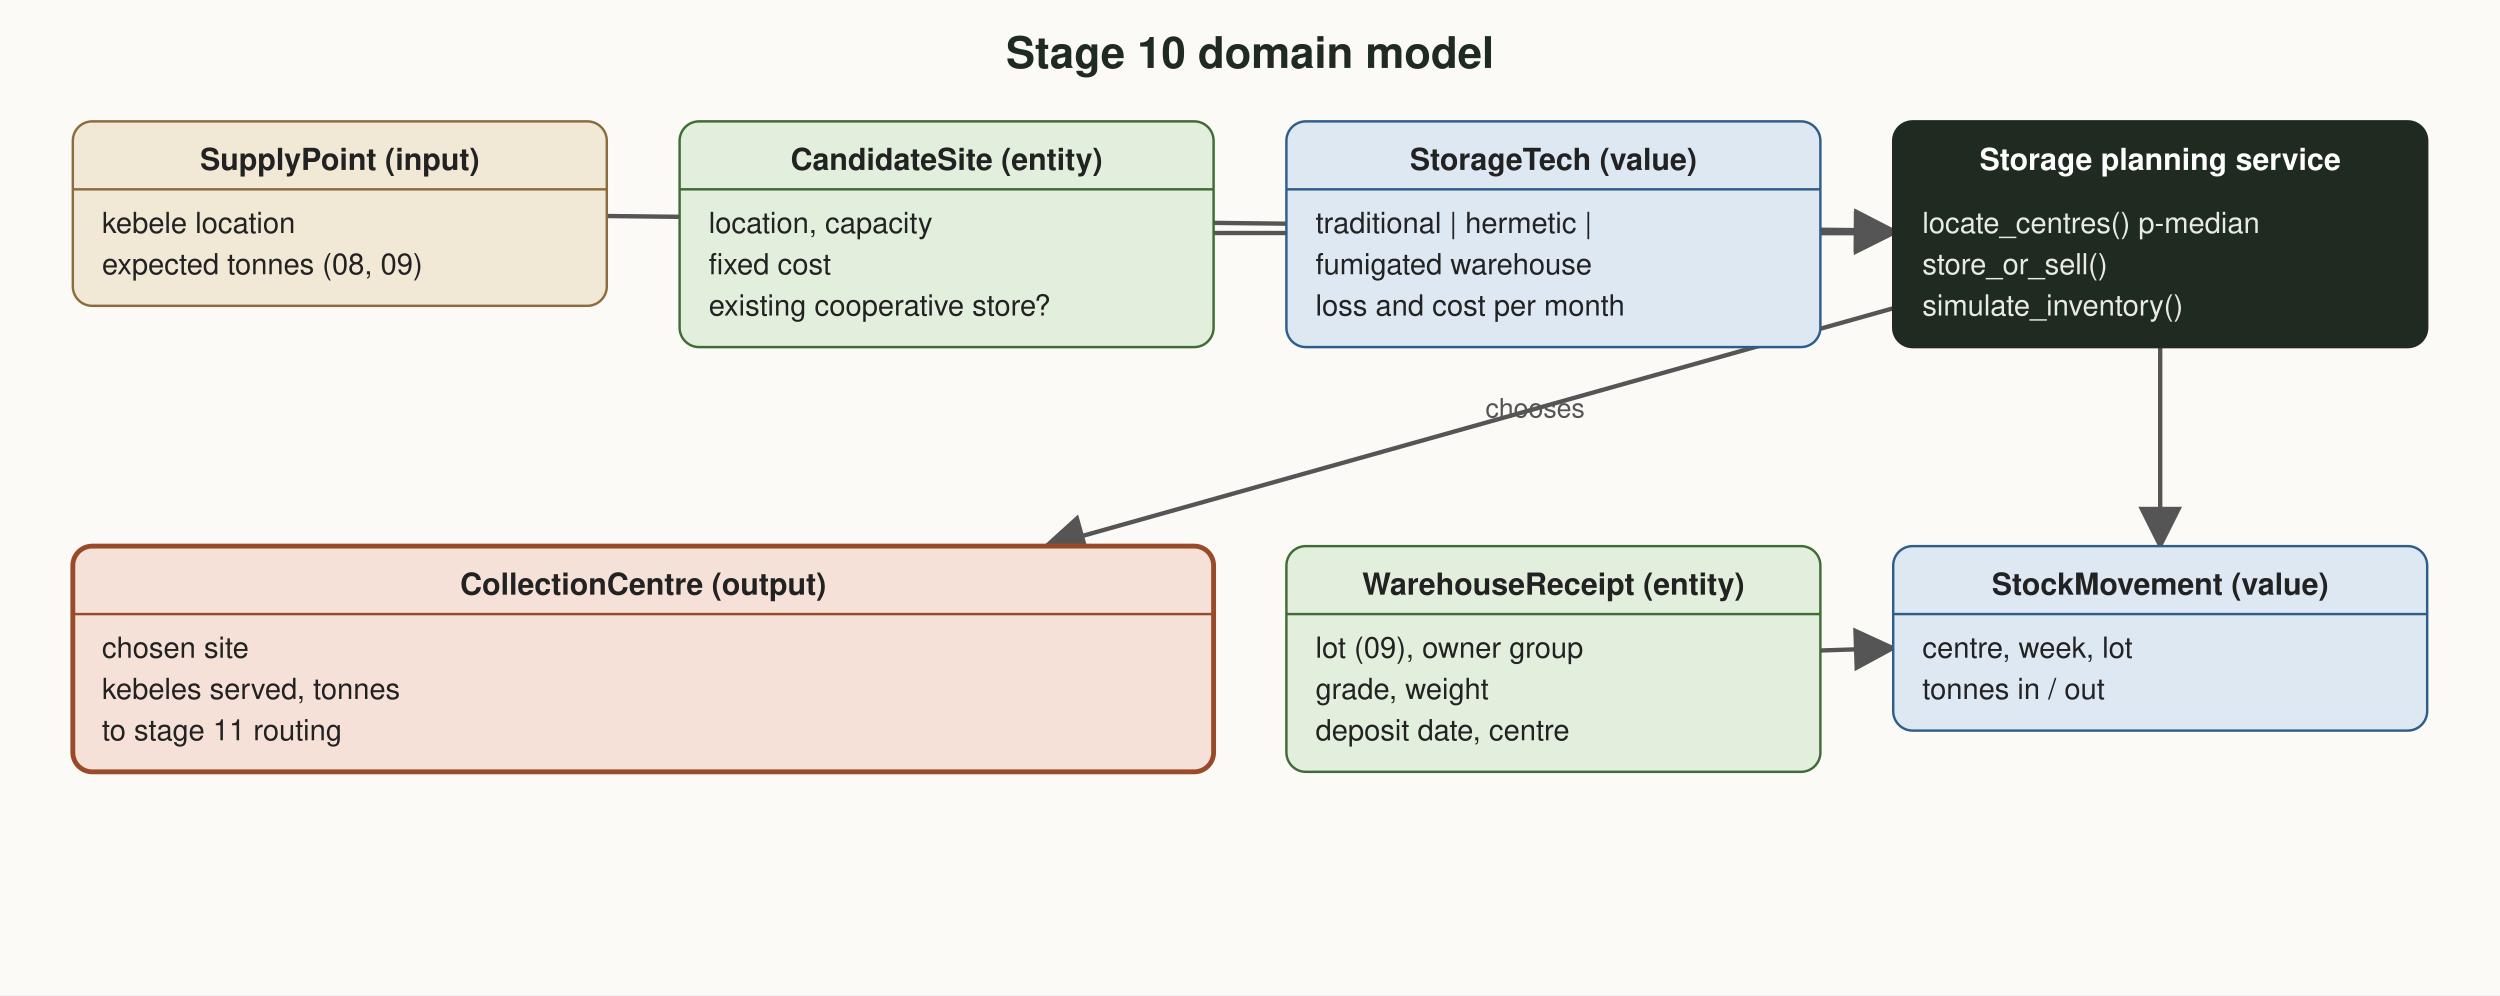
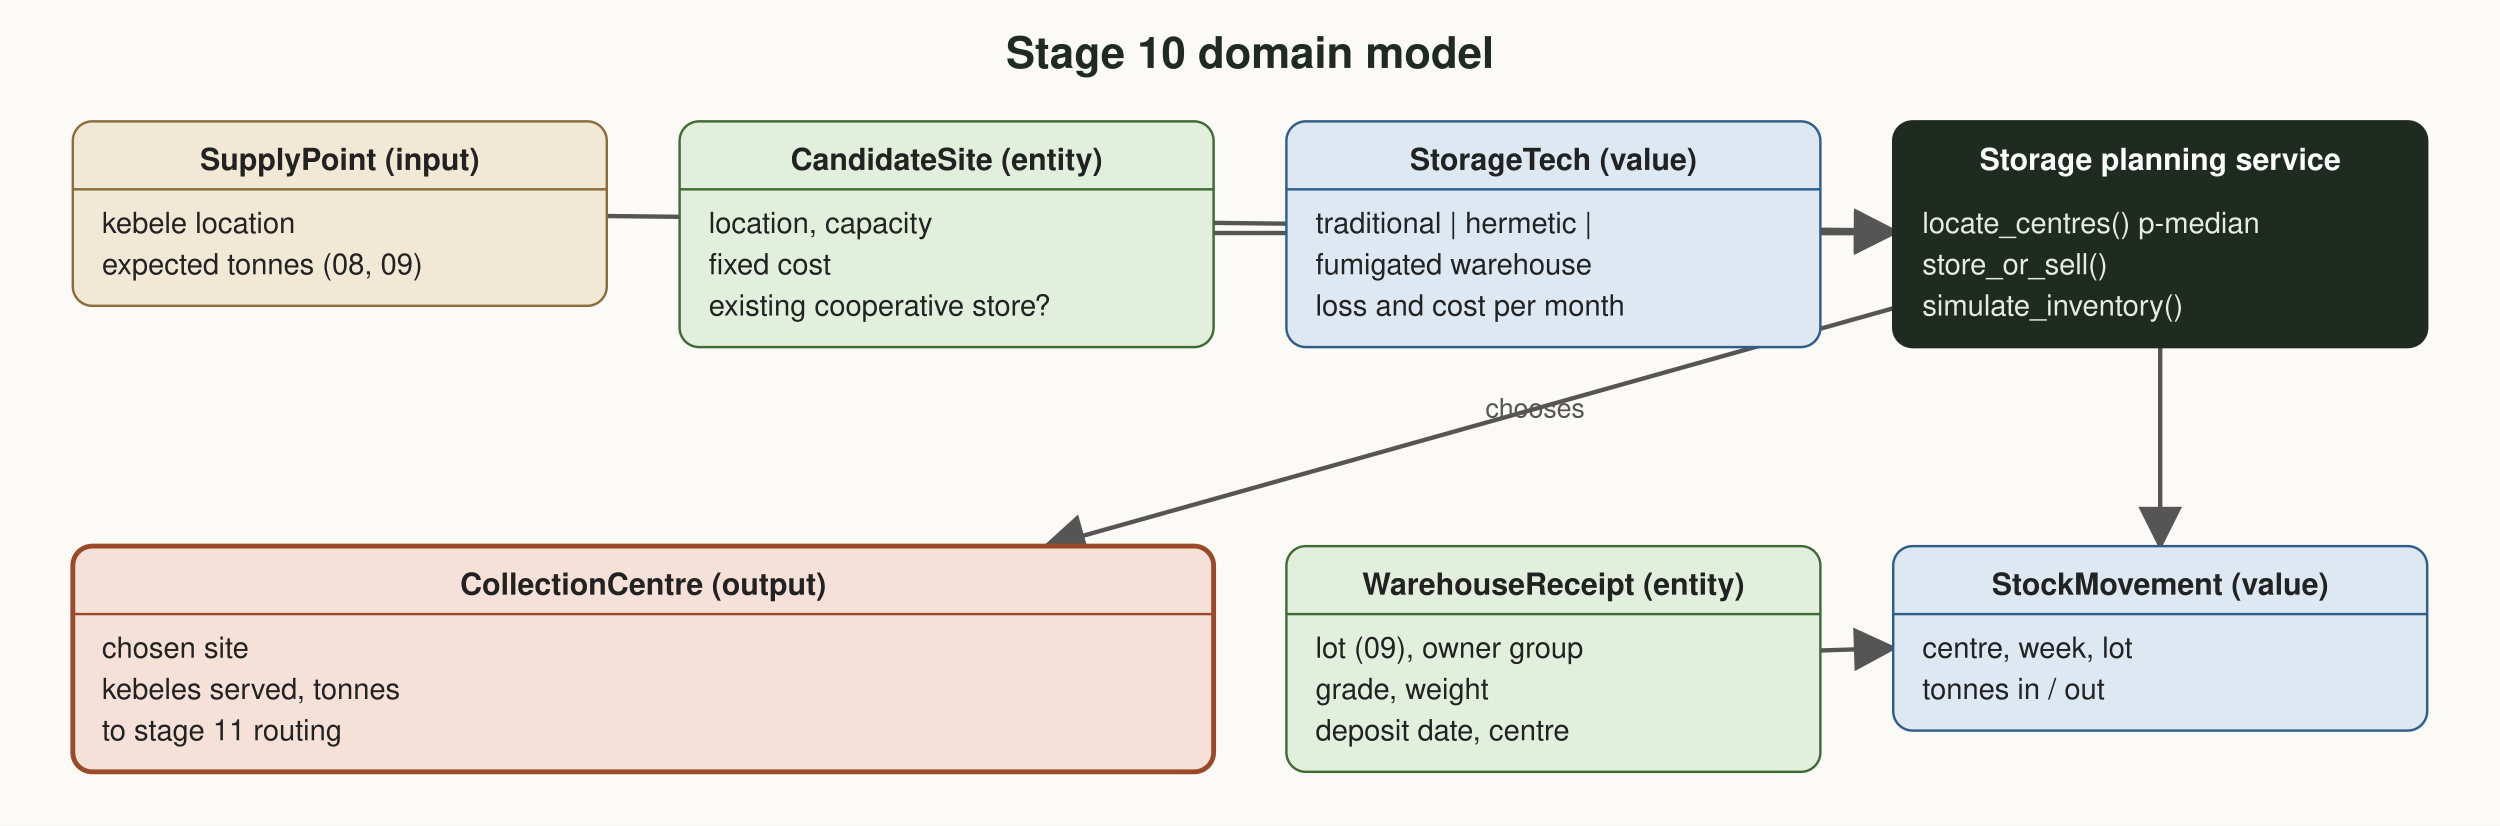
- <svg xmlns="http://www.w3.org/2000/svg" viewBox="0 0 1030 410" font-family="Helvetica, Arial, sans-serif">
-   <rect width="1030" height="410" fill="#fbfaf6" />
+ <svg xmlns="http://www.w3.org/2000/svg" viewBox="0 0 1030 340" font-family="Helvetica, Arial, sans-serif">
+   <rect width="1030" height="340" fill="#fbfaf6" />
  <defs>
    <marker id="a" markerWidth="10" markerHeight="10" refX="9" refY="5" orient="auto">
      <path d="M0,0 L10,5 L0,10 z" fill="#555" />
    </marker>
  </defs>
  <text x="515.0" y="28" text-anchor="middle" font-size="18" font-weight="bold" fill="#1f2a20">Stage 10 domain model</text>
  <line x1="250" y1="89" x2="780" y2="95" stroke="#555" stroke-width="1.8" marker-end="url(#a)" />
  <line x1="500" y1="96" x2="780" y2="96" stroke="#555" stroke-width="1.8" marker-end="url(#a)" />
  <line x1="750" y1="96" x2="780" y2="96" stroke="#555" stroke-width="1.8" marker-end="url(#a)" />
  <line x1="780" y1="127" x2="431" y2="225" stroke="#555" stroke-width="1.8" marker-end="url(#a)" />
  <text x="612" y="172" font-size="11" fill="#555">chooses</text>
  <line x1="750" y1="268" x2="780" y2="267" stroke="#555" stroke-width="1.8" marker-end="url(#a)" />
  <line x1="890" y1="143" x2="890" y2="225" stroke="#555" stroke-width="1.8" marker-end="url(#a)" />
  <rect x="30" y="50" width="220" height="76" rx="8" fill="#f1e8d6" stroke="#8a6d3b" stroke-width="1" />
  <text x="140.0" y="70" text-anchor="middle" font-weight="bold" font-size="12.5" fill="#222">SupplyPoint (input)</text>
  <line x1="30" y1="78" x2="250" y2="78" stroke="#8a6d3b" />
  <text x="42" y="96" font-size="12" fill="#222">kebele location</text>
  <text x="42" y="113" font-size="12" fill="#222">expected tonnes (08, 09)</text>
  <rect x="280" y="50" width="220" height="93" rx="8" fill="#e3efdd" stroke="#3f6b34" stroke-width="1" />
  <text x="390.0" y="70" text-anchor="middle" font-weight="bold" font-size="12.5" fill="#222">CandidateSite (entity)</text>
  <line x1="280" y1="78" x2="500" y2="78" stroke="#3f6b34" />
  <text x="292" y="96" font-size="12" fill="#222">location, capacity</text>
  <text x="292" y="113" font-size="12" fill="#222">fixed cost</text>
  <text x="292" y="130" font-size="12" fill="#222">existing cooperative store?</text>
  <rect x="530" y="50" width="220" height="93" rx="8" fill="#dde8f3" stroke="#2f5d8a" stroke-width="1" />
  <text x="640.0" y="70" text-anchor="middle" font-weight="bold" font-size="12.5" fill="#222">StorageTech (value)</text>
  <line x1="530" y1="78" x2="750" y2="78" stroke="#2f5d8a" />
  <text x="542" y="96" font-size="12" fill="#222">traditional | hermetic |</text>
  <text x="542" y="113" font-size="12" fill="#222">fumigated warehouse</text>
  <text x="542" y="130" font-size="12" fill="#222">loss and cost per month</text>
  <rect x="780" y="50" width="220" height="93" rx="8" fill="#1f2a20" stroke="#1f2a20" stroke-width="1" />
  <text x="890.0" y="70" text-anchor="middle" font-weight="bold" font-size="12.5" fill="#fff">Storage planning service</text>
  <text x="792" y="96" font-size="12" fill="#e7ebe4">locate_centres() p-median</text>
  <text x="792" y="113" font-size="12" fill="#e7ebe4">store_or_sell()</text>
  <text x="792" y="130" font-size="12" fill="#e7ebe4">simulate_inventory()</text>
  <rect x="30" y="225" width="470" height="93" rx="8" fill="#f5e1d7" stroke="#9a4a28" stroke-width="2" />
  <text x="265.0" y="245" text-anchor="middle" font-weight="bold" font-size="12.5" fill="#222">CollectionCentre (output)</text>
  <line x1="30" y1="253" x2="500" y2="253" stroke="#9a4a28" />
  <text x="42" y="271" font-size="12" fill="#222">chosen site</text>
  <text x="42" y="288" font-size="12" fill="#222">kebeles served, tonnes</text>
  <text x="42" y="305" font-size="12" fill="#222">to stage 11 routing</text>
  <rect x="530" y="225" width="220" height="93" rx="8" fill="#e3efdd" stroke="#3f6b34" stroke-width="1" />
  <text x="640.0" y="245" text-anchor="middle" font-weight="bold" font-size="12.5" fill="#222">WarehouseReceipt (entity)</text>
  <line x1="530" y1="253" x2="750" y2="253" stroke="#3f6b34" />
  <text x="542" y="271" font-size="12" fill="#222">lot (09), owner group</text>
  <text x="542" y="288" font-size="12" fill="#222">grade, weight</text>
  <text x="542" y="305" font-size="12" fill="#222">deposit date, centre</text>
  <rect x="780" y="225" width="220" height="76" rx="8" fill="#dde8f3" stroke="#2f5d8a" stroke-width="1" />
  <text x="890.0" y="245" text-anchor="middle" font-weight="bold" font-size="12.5" fill="#222">StockMovement (value)</text>
  <line x1="780" y1="253" x2="1000" y2="253" stroke="#2f5d8a" />
  <text x="792" y="271" font-size="12" fill="#222">centre, week, lot</text>
  <text x="792" y="288" font-size="12" fill="#222">tonnes in / out</text>
</svg>
